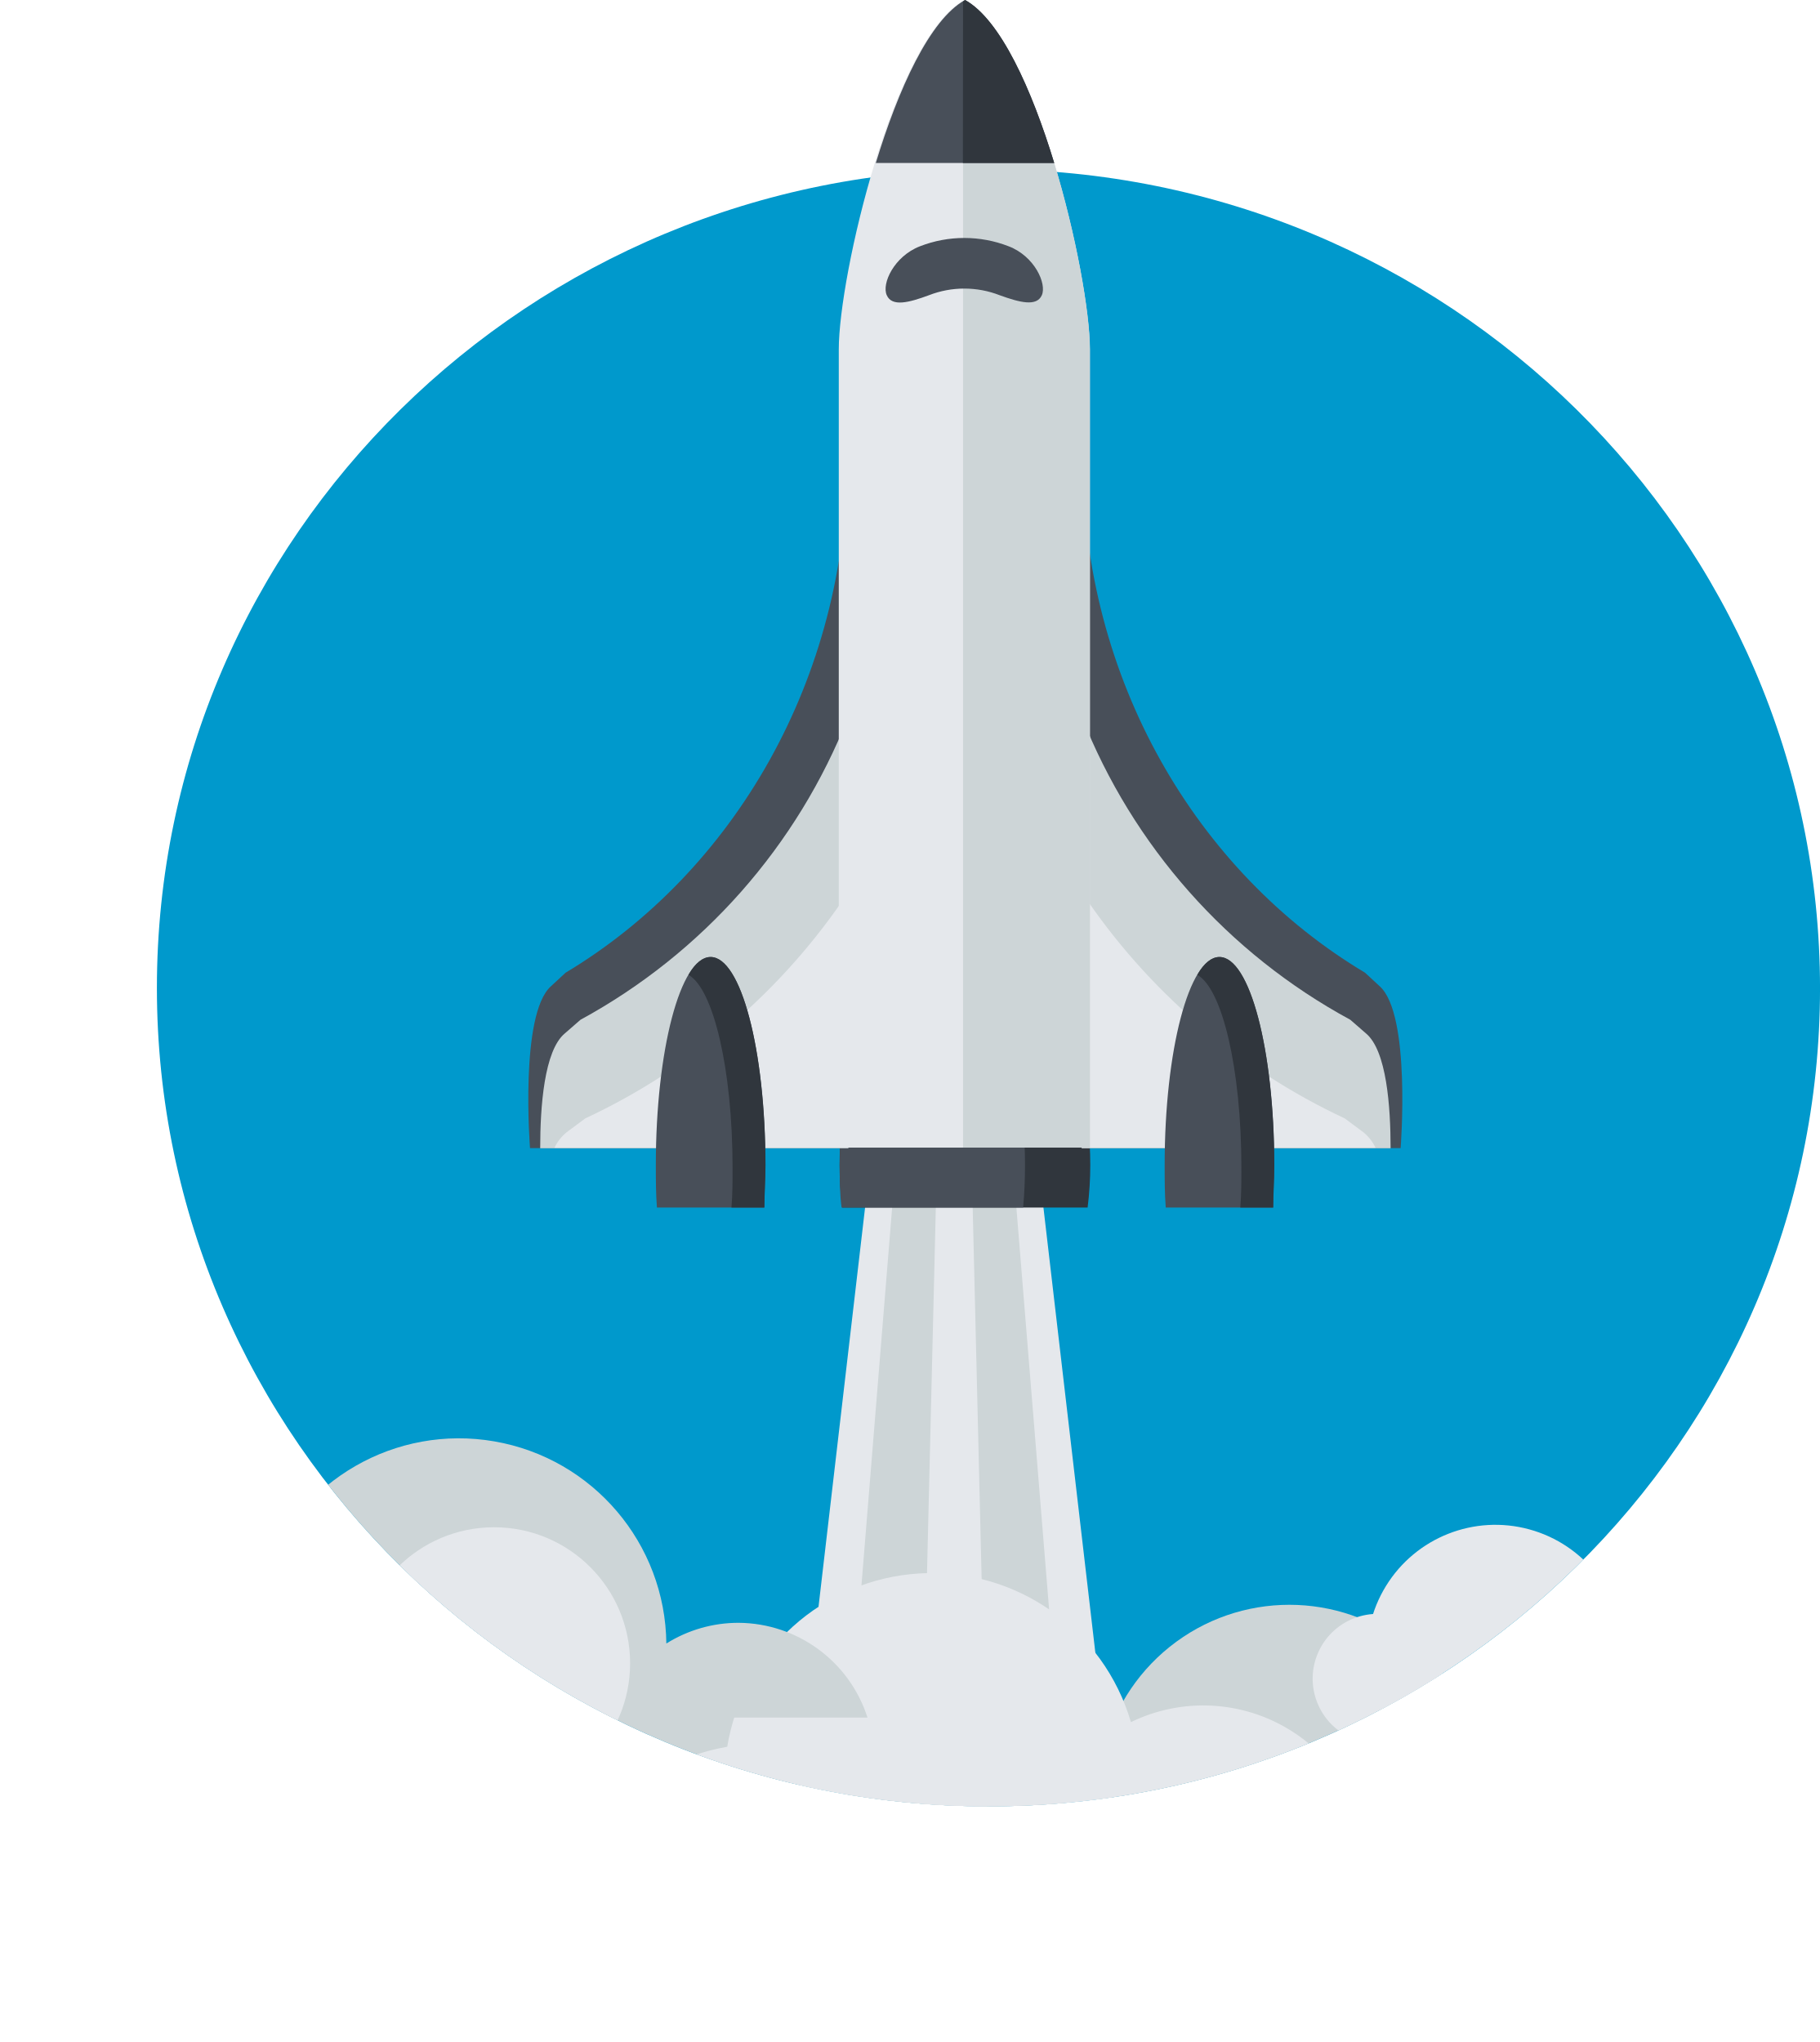
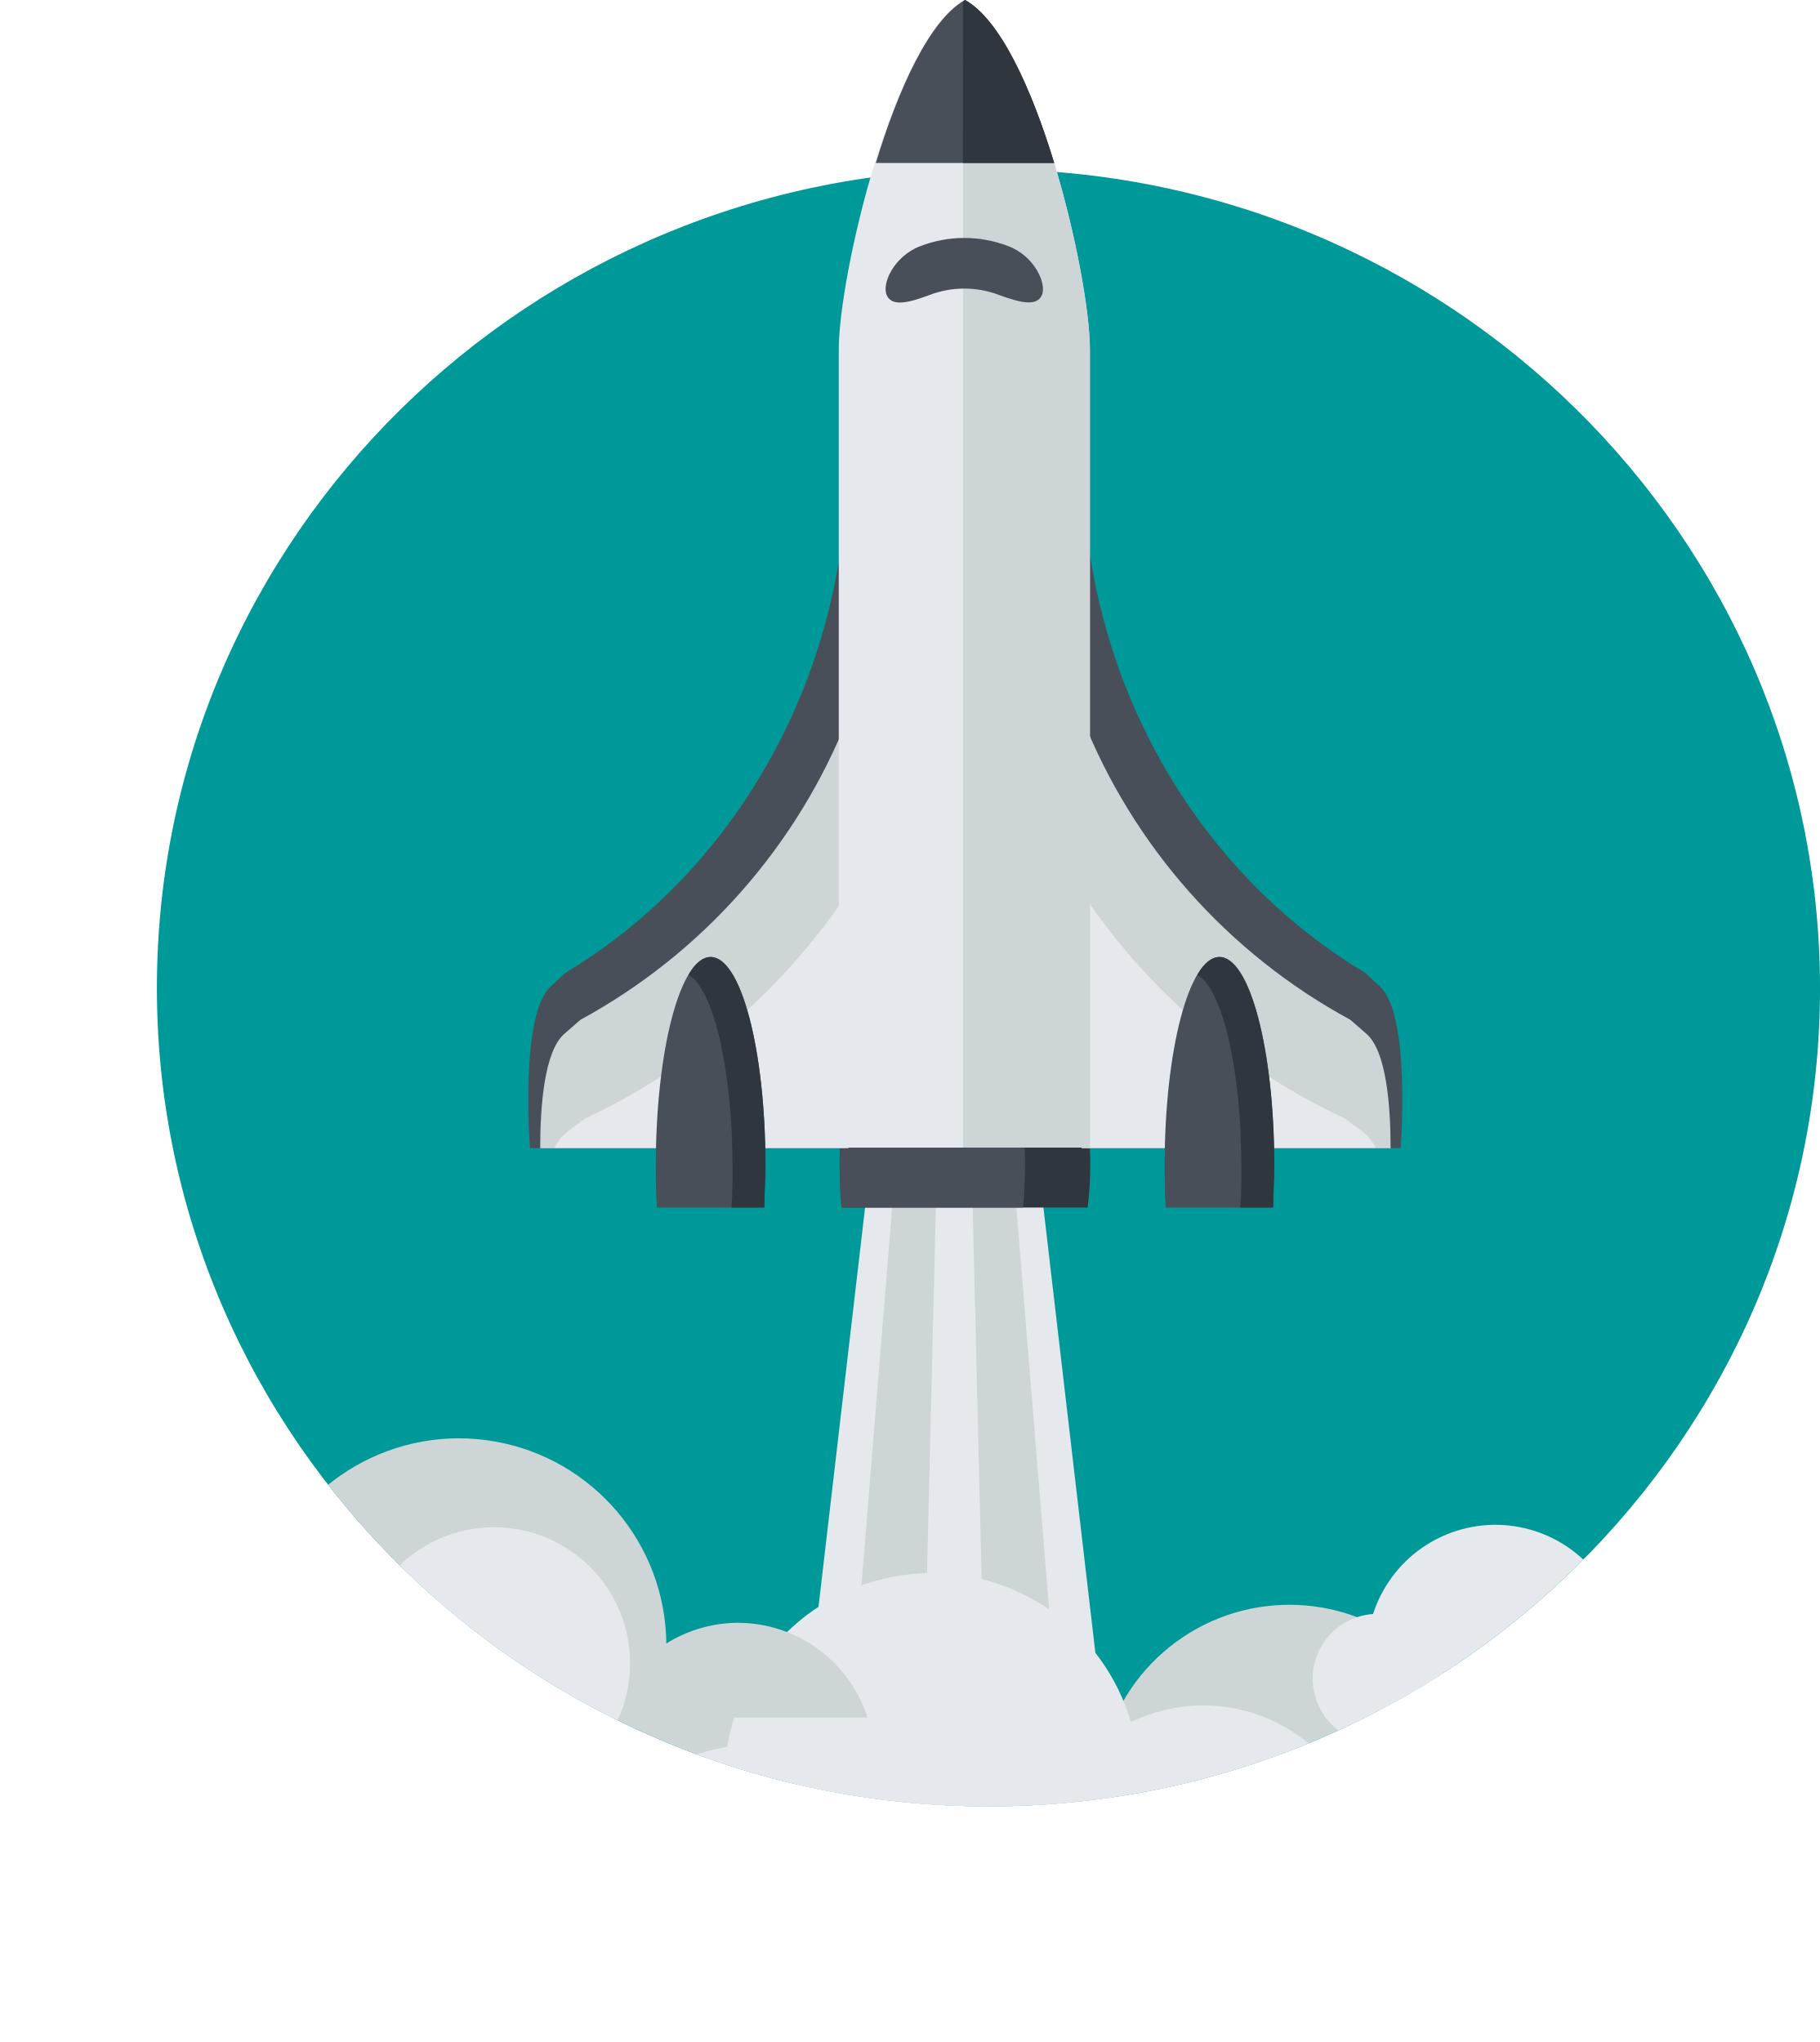
<svg xmlns="http://www.w3.org/2000/svg" viewBox="0 0 115.97 130.16">
  <defs>
-     <style>.cls-1{fill:#09c;}.cls-2{clip-path:url(#clip-path);}.cls-3{fill:#cdd5d7;}.cls-4{fill:#e5e8ec;}.cls-5{fill:#30363d;}.cls-6{fill:#484f59;}</style>
+     <style>.cls-1{fill:#099;}.cls-2{clip-path:url(#clip-path);}.cls-3{fill:#cdd5d7;}.cls-4{fill:#e5e8ec;}.cls-5{fill:#30363d;}.cls-6{fill:#484f59;}</style>
    <clipPath id="clip-path">
      <path class="cls-1" d="M63,115.14c-29.22,0-53-23.41-53-52.17S33.75,10.79,63,10.79,116,34.19,116,63,92.2,115.14,63,115.14Z" />
    </clipPath>
  </defs>
  <g id="Layer_2" data-name="Layer 2">
    <g id="Layer_4" data-name="Layer 4">
      <path class="cls-1" d="M63,115.14c-29.22,0-53-23.41-53-52.17S33.75,10.79,63,10.79,116,34.19,116,63,92.2,115.14,63,115.14Z" />
      <g class="cls-2">
        <circle class="cls-3" cx="42.84" cy="118.65" r="10.55" />
        <path class="cls-3" d="M93.15,119.83a12.2,12.2,0,1,0-21.94,0Z" />
        <polygon class="cls-4" points="60.82 49.41 66.19 74.28 71.56 120.33 60.82 120.33 50.08 120.33 55.45 74.28 60.82 49.41" />
        <polygon class="cls-3" points="60.82 49.41 64.56 74.28 68.31 120.33 60.82 120.33 53.34 120.33 57.08 74.28 60.82 49.41" />
        <polygon class="cls-4" points="60.82 49.41 61.93 74.28 63.04 120.33 60.82 120.33 58.6 120.33 59.71 74.28 60.82 49.41" />
        <path class="cls-4" d="M87.14,120.51a10.8,10.8,0,0,0,.08-1.25,10.53,10.53,0,0,0-15.14-9.49,13.22,13.22,0,0,0-25.73,1.57,14.14,14.14,0,0,0-8.45,4.91,7.13,7.13,0,1,0-2.35,13.91h51v0c.13,0,.26,0,.4,0a4.83,4.83,0,0,0,.15-9.65Z" />
        <path class="cls-3" d="M47.07,103.44a8.65,8.65,0,0,0-4.6,1.32,13.22,13.22,0,0,0-25.62-4.44A13.18,13.18,0,0,0,0,108a7.1,7.1,0,0,0,4.2,1.48h51v0h.09A8.69,8.69,0,0,0,47.07,103.44Z" />
        <circle class="cls-4" cx="87.8" cy="107" r="4.13" transform="translate(-33.16 39.71) rotate(-21.54)" />
        <path class="cls-4" d="M103.5,105.24a8.19,8.19,0,1,0-14.27,5.63Z" />
        <circle class="cls-4" cx="31.49" cy="106.02" r="8.67" />
      </g>
      <path class="cls-5" d="M61.51,61c-4.41,0-8,5.94-8,13.26a21.82,21.82,0,0,0,.17,2.71H69.32a21.83,21.83,0,0,0,.17-2.71C69.49,66.89,65.92,61,61.51,61Z" />
      <path class="cls-6" d="M59.43,61c-3.26,0-5.91,5.94-5.91,13.26,0,.93,0,1.83.12,2.71H65.21c.08-.87.12-1.78.12-2.71C65.33,66.89,62.69,61,59.43,61Z" />
      <path class="cls-6" d="M54,29.19C54,43.31,46.73,55.6,36.05,62l-.94.87c-2,1.8-1.33,10.31-1.33,10.31H54.07V23.92a27.71,27.71,0,0,1-.18,2.83C53.94,27.56,54,28.37,54,29.19Z" />
      <path class="cls-3" d="M54.07,45.67A37.73,37.73,0,0,1,37,65l-1,.87c-1.32,1.1-1.57,4.68-1.57,7.32H54.07Z" />
      <path class="cls-4" d="M36.13,72.16a2.82,2.82,0,0,0-.79,1H54.07V56.86A41,41,0,0,1,37.3,71.29Z" />
      <path class="cls-6" d="M69,29.19C69,43.31,76.28,55.6,87,62l.94.87c2,1.8,1.33,10.31,1.33,10.31H68.94V23.92a27.69,27.69,0,0,0,.18,2.83C69.08,27.56,69,28.37,69,29.19Z" />
      <path class="cls-3" d="M68.94,45.67A37.73,37.73,0,0,0,86.06,65l1,.87c1.32,1.1,1.57,4.68,1.57,7.32H68.94Z" />
      <path class="cls-4" d="M86.88,72.16a2.82,2.82,0,0,1,.79,1H68.94V56.86A41,41,0,0,0,85.71,71.29Z" />
      <path class="cls-4" d="M69.46,73.15V22.26c0-4.66-3.46-19.77-8-22.26-4.49,2.49-8,17.6-8,22.26V73.15Z" />
      <path class="cls-3" d="M61.51,0l-.13.09V73.15h8.09V22.26C69.46,17.6,66,2.49,61.51,0Z" />
      <path class="cls-6" d="M55.82,10.39H67.19C65.76,5.69,63.76,1.25,61.51,0,59.25,1.25,57.25,5.69,55.82,10.39Z" />
      <path class="cls-5" d="M61.37,10.39h5.82C65.76,5.69,63.76,1.25,61.51,0l-.13.09Z" />
      <path class="cls-6" d="M66.4,18.82c-.33.74-1.41.46-2.68,0a6.21,6.21,0,0,0-4.52,0c-1.27.47-2.35.75-2.68,0h0c-.34-.73.46-2.48,2.11-3.12a7.79,7.79,0,0,1,5.66,0c1.65.63,2.44,2.39,2.11,3.12Z" />
      <path class="cls-6" d="M45.29,61c-1.93,0-3.49,5.94-3.49,13.26,0,.93,0,1.83.07,2.71h6.84c0-.87.07-1.78.07-2.71C48.78,66.89,47.22,61,45.29,61Z" />
      <path class="cls-5" d="M45.29,61c-.5,0-1,.41-1.41,1.14,1.58.87,2.81,6,2.81,12.29,0,.87,0,1.72-.07,2.54h2.1c0-.87.07-1.78.07-2.71C48.78,66.89,47.22,61,45.29,61Z" />
      <path class="cls-6" d="M77.72,61c-1.93,0-3.49,5.94-3.49,13.26,0,.93,0,1.83.07,2.71h6.84c0-.87.07-1.78.07-2.71C81.21,66.89,79.65,61,77.72,61Z" />
      <path class="cls-5" d="M77.72,61c-.5,0-1,.41-1.41,1.14,1.59.87,2.81,6,2.81,12.29,0,.87,0,1.72-.07,2.54h2.1c0-.87.07-1.78.07-2.71C81.21,66.89,79.65,61,77.72,61Z" />
    </g>
  </g>
</svg>
